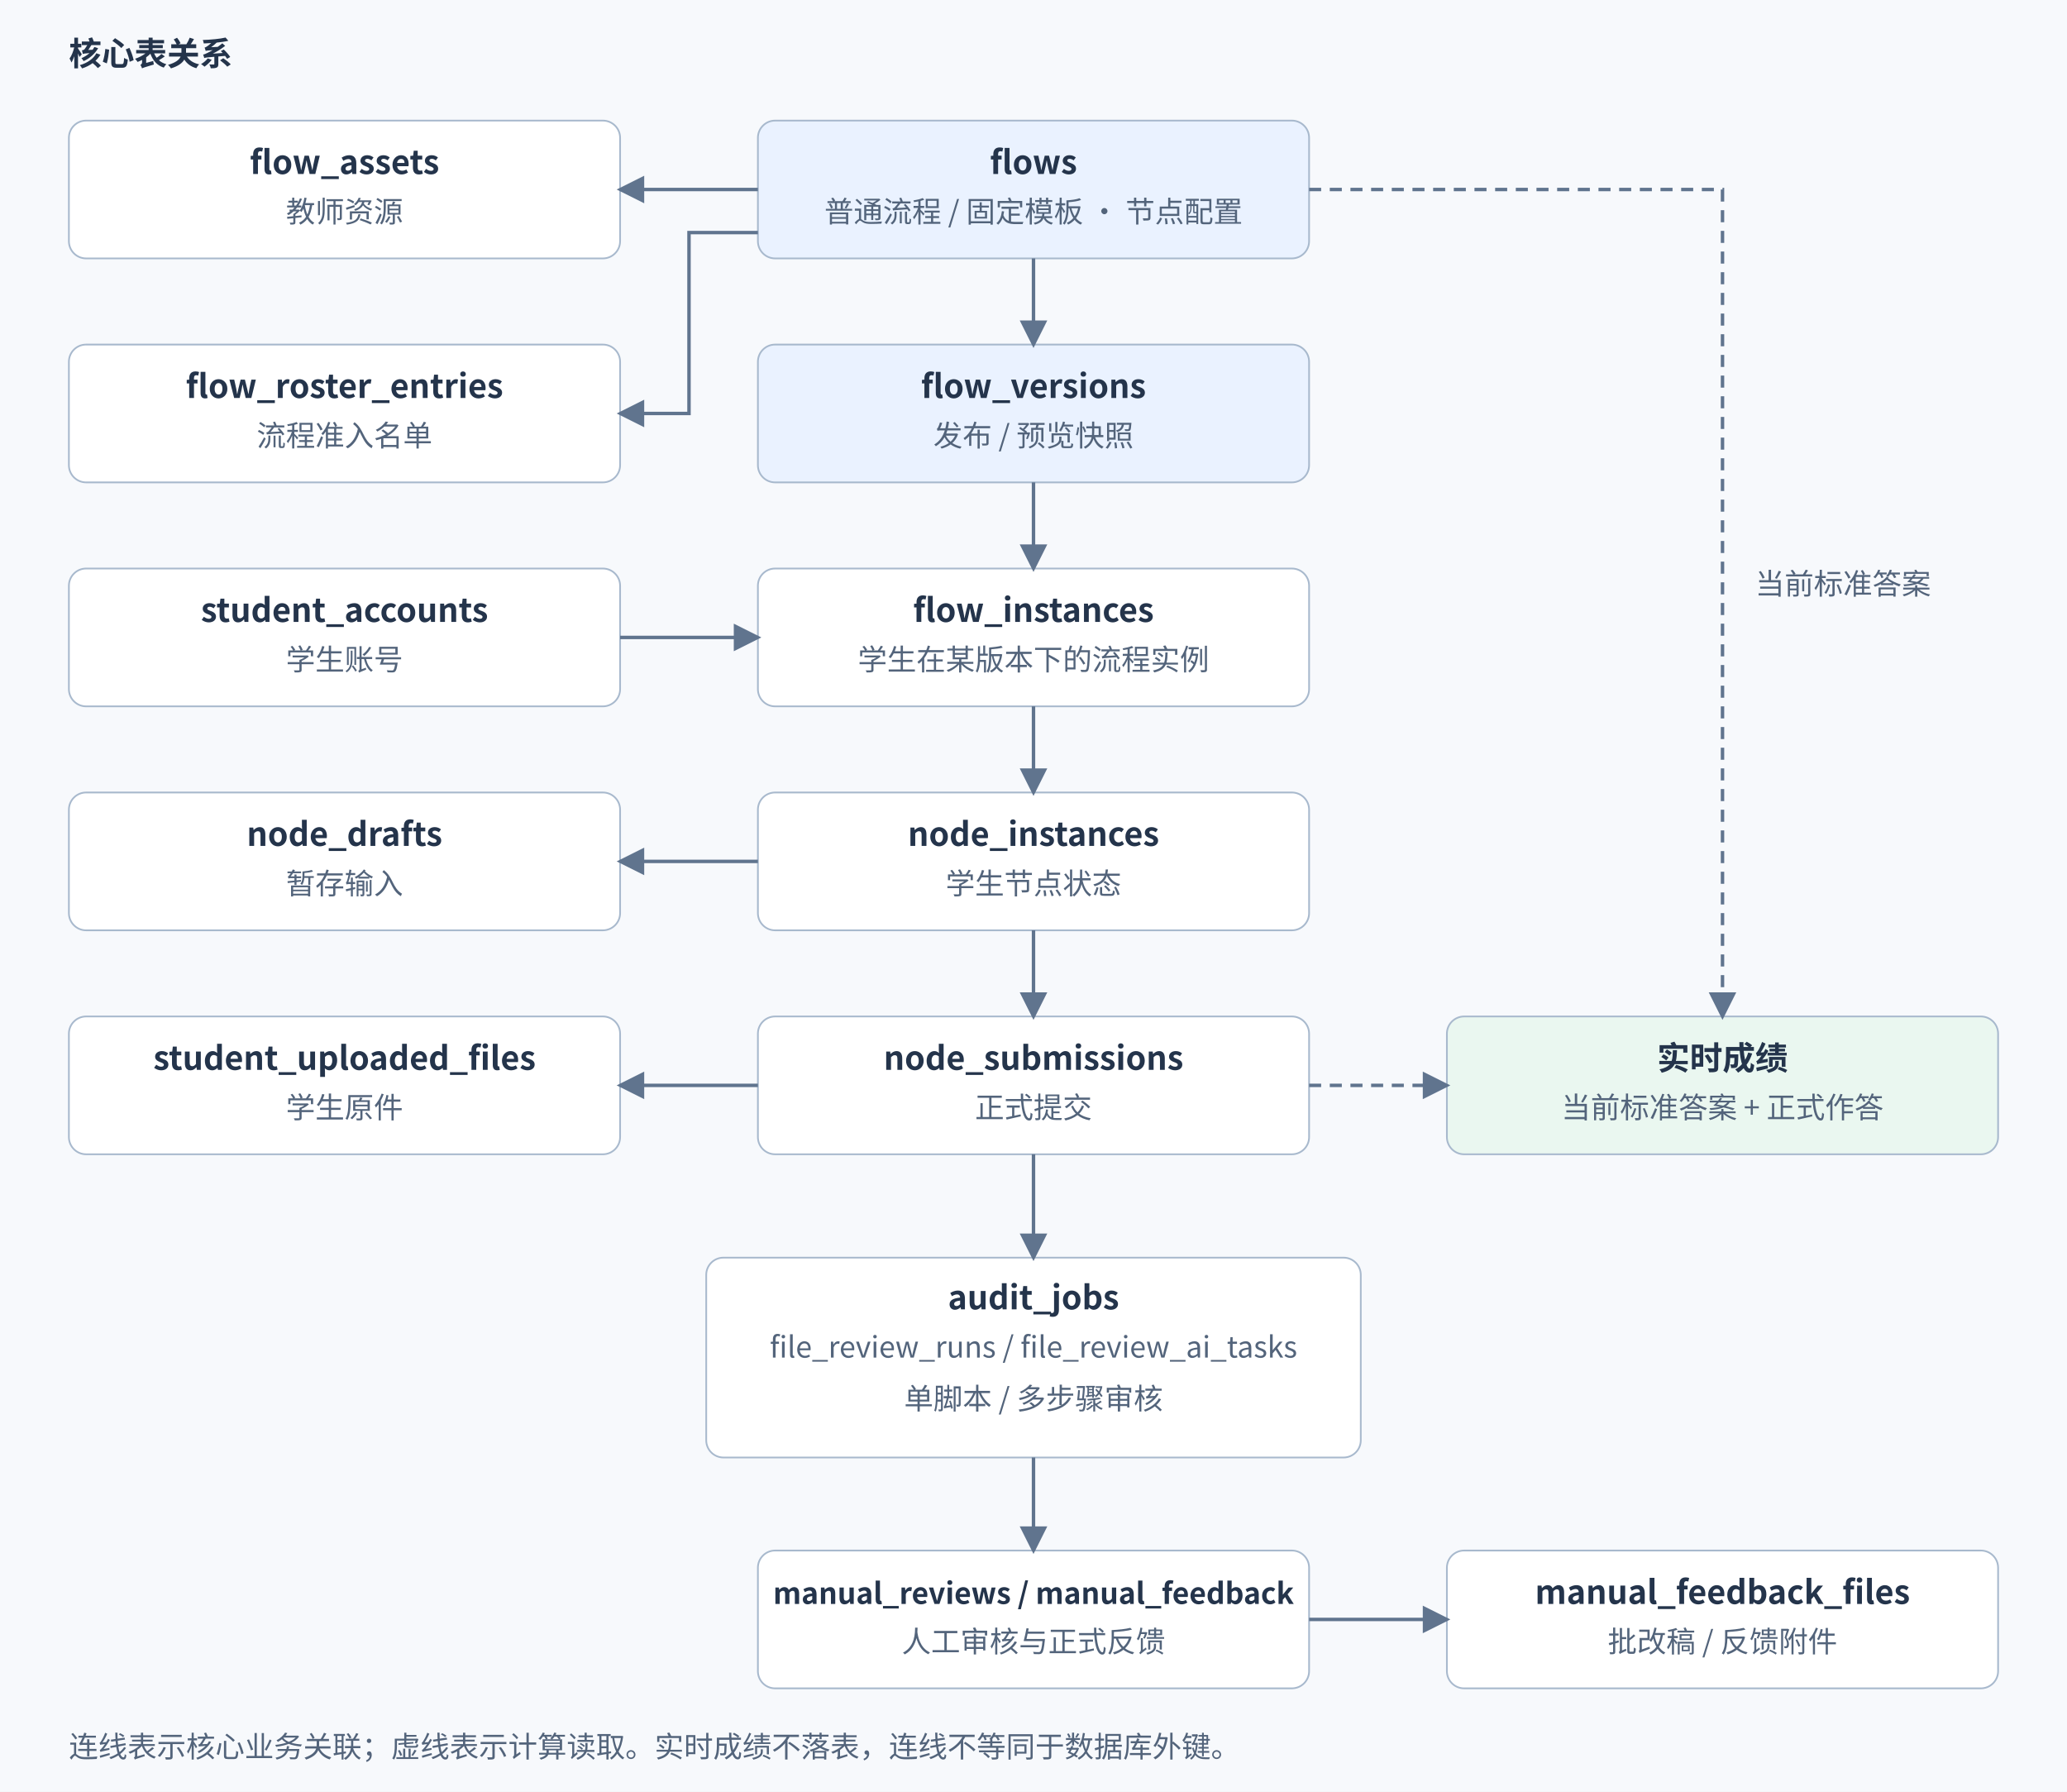
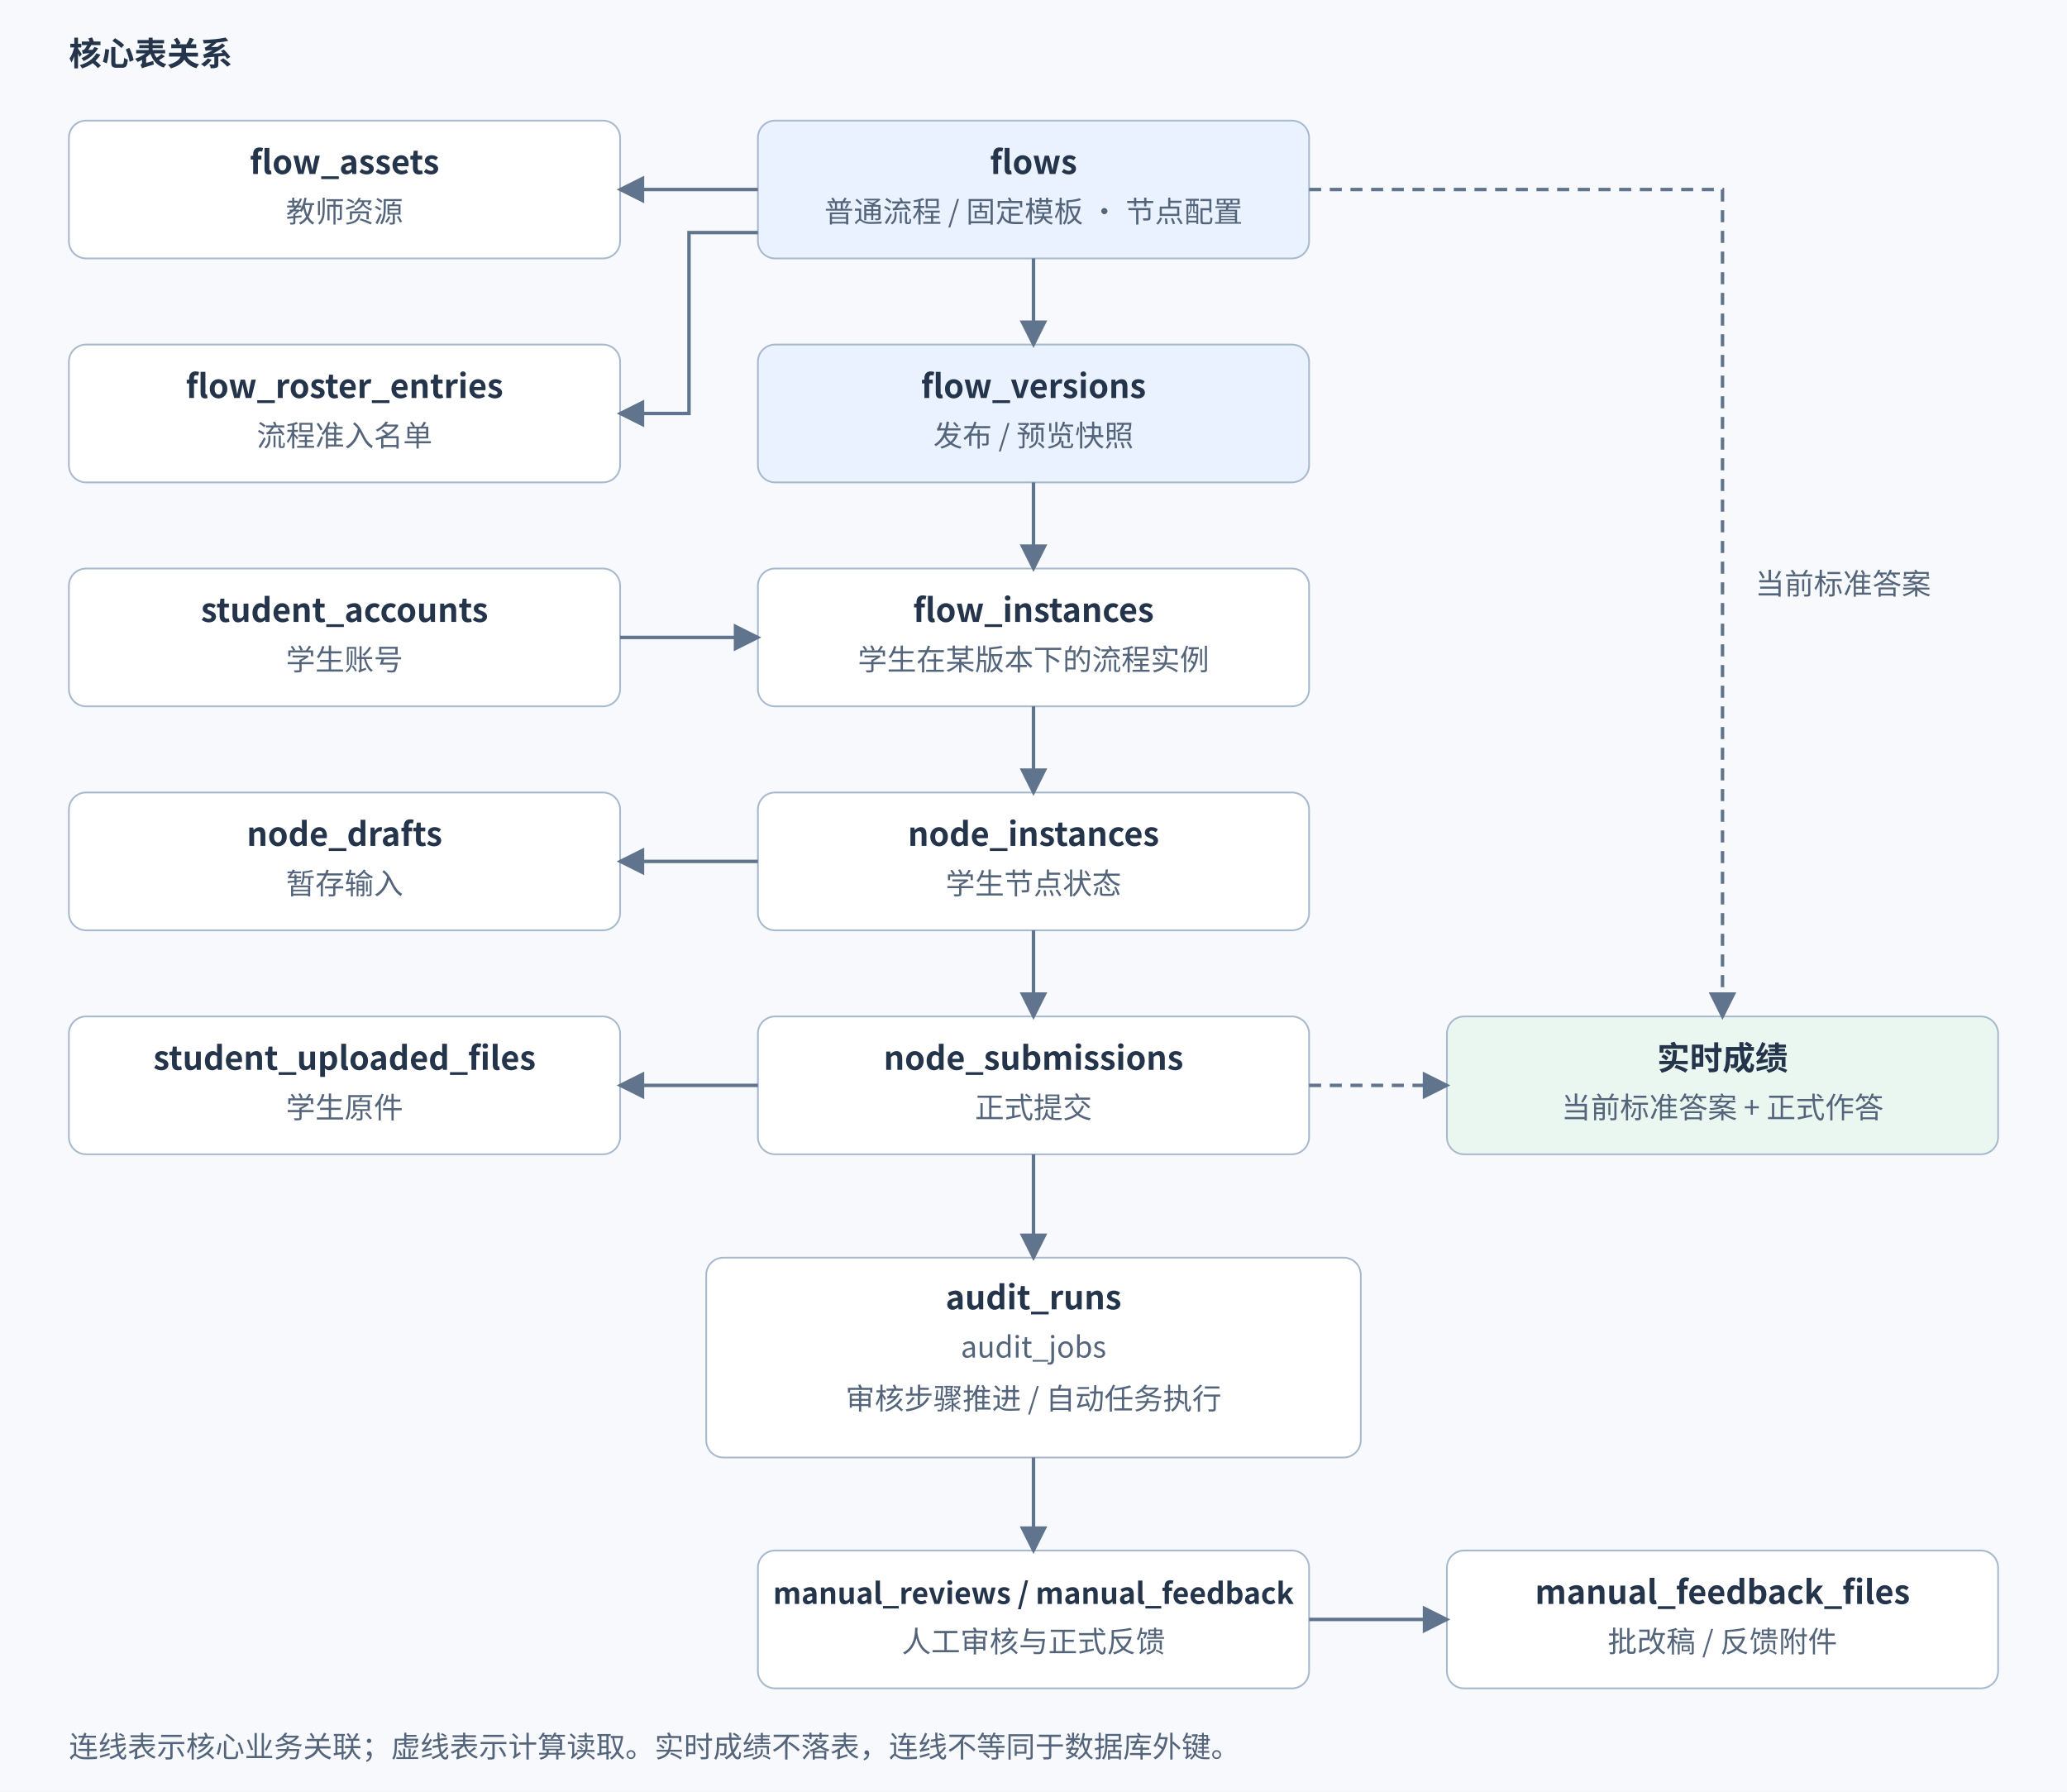
<svg xmlns="http://www.w3.org/2000/svg" width="1200" height="1040" viewBox="0 0 1200 1040" role="img" aria-labelledby="title desc">
  <defs>
    <marker id="arrow" markerWidth="8" markerHeight="8" refX="7" refY="4" orient="auto">
      <path d="M0 0L8 4L0 8Z" fill="#60748e" />
    </marker>
  </defs>
  <style>text{font-family:"Noto Sans CJK SC","Microsoft YaHei",sans-serif;fill:#24344b}.name{font-size:19px;font-weight:600}.sub{font-size:17px;fill:#53647b}.edge{fill:none;stroke:#60748e;stroke-width:2;marker-end:url(#arrow)}</style>
  <rect width="1200" height="1040" fill="#f7f9fc" />
  <text x="40" y="38" class="name" text-anchor="start">核心表关系</text>
  <rect x="440" y="70" width="320" height="80" rx="10" fill="#eaf2ff" stroke="#a8b9cd" />
  <text x="600" y="101" class="name" text-anchor="middle">flows</text>
  <text x="600" y="129" class="sub" text-anchor="middle">普通流程 / 固定模板 · 节点配置</text>
  <rect x="440" y="200" width="320" height="80" rx="10" fill="#eaf2ff" stroke="#a8b9cd" />
  <text x="600" y="231" class="name" text-anchor="middle">flow_versions</text>
  <text x="600" y="259" class="sub" text-anchor="middle">发布 / 预览快照</text>
  <rect x="440" y="330" width="320" height="80" rx="10" fill="#fff" stroke="#a8b9cd" />
  <text x="600" y="361" class="name" text-anchor="middle">flow_instances</text>
  <text x="600" y="389" class="sub" text-anchor="middle">学生在某版本下的流程实例</text>
  <rect x="440" y="460" width="320" height="80" rx="10" fill="#fff" stroke="#a8b9cd" />
  <text x="600" y="491" class="name" text-anchor="middle">node_instances</text>
  <text x="600" y="519" class="sub" text-anchor="middle">学生节点状态</text>
  <rect x="440" y="590" width="320" height="80" rx="10" fill="#fff" stroke="#a8b9cd" />
  <text x="600" y="621" class="name" text-anchor="middle">node_submissions</text>
  <text x="600" y="649" class="sub" text-anchor="middle">正式提交</text>
  <rect x="40" y="70" width="320" height="80" rx="10" fill="#fff" stroke="#a8b9cd" />
  <text x="200" y="101" class="name" text-anchor="middle">flow_assets</text>
  <text x="200" y="129" class="sub" text-anchor="middle">教师资源</text>
  <rect x="40" y="200" width="320" height="80" rx="10" fill="#fff" stroke="#a8b9cd" />
  <text x="200" y="231" class="name" text-anchor="middle">flow_roster_entries</text>
  <text x="200" y="259" class="sub" text-anchor="middle">流程准入名单</text>
  <rect x="40" y="330" width="320" height="80" rx="10" fill="#fff" stroke="#a8b9cd" />
  <text x="200" y="361" class="name" text-anchor="middle">student_accounts</text>
  <text x="200" y="389" class="sub" text-anchor="middle">学生账号</text>
  <rect x="40" y="460" width="320" height="80" rx="10" fill="#fff" stroke="#a8b9cd" />
  <text x="200" y="491" class="name" text-anchor="middle">node_drafts</text>
  <text x="200" y="519" class="sub" text-anchor="middle">暂存输入</text>
  <rect x="40" y="590" width="320" height="80" rx="10" fill="#fff" stroke="#a8b9cd" />
  <text x="200" y="621" class="name" text-anchor="middle">student_uploaded_files</text>
  <text x="200" y="649" class="sub" text-anchor="middle">学生原件</text>
  <rect x="840" y="590" width="320" height="80" rx="10" fill="#eaf7f0" stroke="#a8b9cd" />
  <text x="1000" y="621" class="name" text-anchor="middle">实时成绩</text>
  <text x="1000" y="649" class="sub" text-anchor="middle">当前标准答案 + 正式作答</text>
  <path d="M600 150V200" class="edge" />
  <path d="M600 280V330" class="edge" />
  <path d="M600 410V460" class="edge" />
  <path d="M600 540V590" class="edge" />
  <path d="M440 110H360" class="edge" />
  <path d="M440 135H400V240H360" class="edge" />
  <path d="M360 370H440" class="edge" />
  <path d="M440 500H360" class="edge" />
  <path d="M440 630H360" class="edge" />
  <path d="M760 630H840" class="edge" stroke-dasharray="7 5" />
  <path d="M760 110H1000V590" class="edge" stroke-dasharray="7 5" />
  <text x="1070" y="345" class="sub" text-anchor="middle">当前标准答案</text>
  <rect x="410" y="730" width="380" height="116" rx="10" fill="#fff" stroke="#a8b9cd" />
-   <text x="600" y="760" class="name" text-anchor="middle">audit_jobs</text>
-   <text x="600" y="788" class="sub" text-anchor="middle">file_review_runs / file_review_ai_tasks</text>
-   <text x="600" y="818" class="sub" text-anchor="middle">单脚本 / 多步骤审核</text>
+   <text x="600" y="760" class="name" text-anchor="middle">audit_runs</text>
+   <text x="600" y="788" class="sub" text-anchor="middle">audit_jobs</text>
+   <text x="600" y="818" class="sub" text-anchor="middle">审核步骤推进 / 自动任务执行</text>
  <path d="M600 670V730" class="edge" />
  <rect x="440" y="900" width="320" height="80" rx="10" fill="#fff" stroke="#a8b9cd" />
  <text x="600" y="931" class="name" style="font-size:17px" text-anchor="middle">manual_reviews / manual_feedback</text>
  <text x="600" y="959" class="sub" text-anchor="middle">人工审核与正式反馈</text>
  <rect x="840" y="900" width="320" height="80" rx="10" fill="#fff" stroke="#a8b9cd" />
  <text x="1000" y="931" class="name" text-anchor="middle">manual_feedback_files</text>
  <text x="1000" y="959" class="sub" text-anchor="middle">批改稿 / 反馈附件</text>
  <path d="M600 846V900" class="edge" />
  <path d="M760 940H840" class="edge" />
  <text x="40" y="1020" class="sub" text-anchor="start">连线表示核心业务关联；虚线表示计算读取。实时成绩不落表，连线不等同于数据库外键。</text>
</svg>
